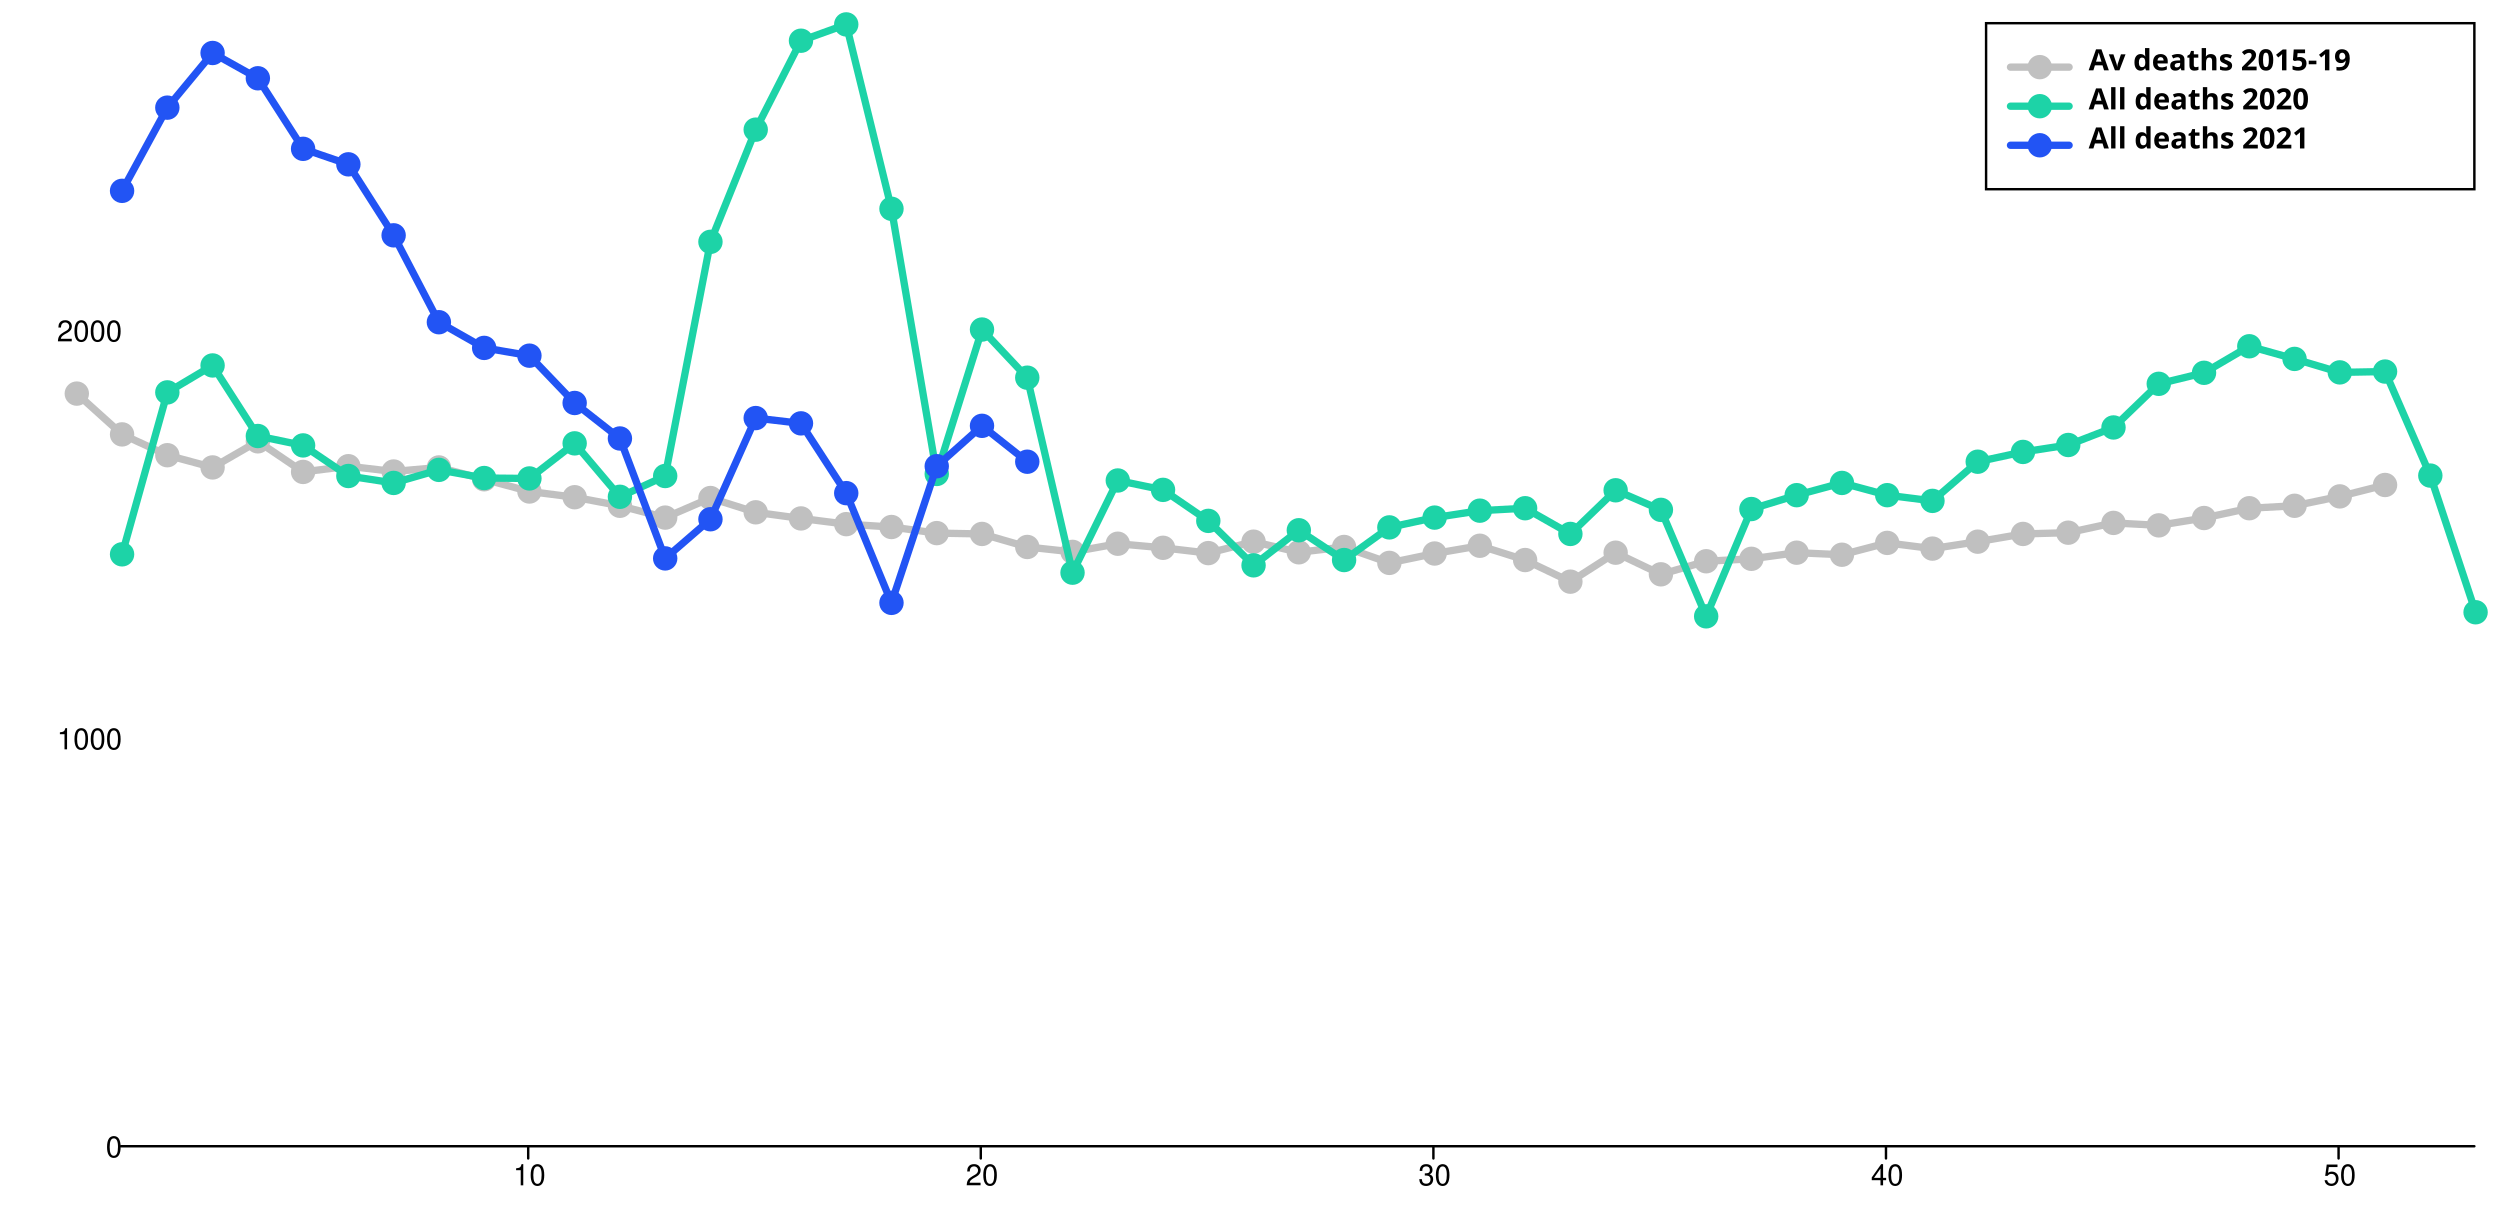
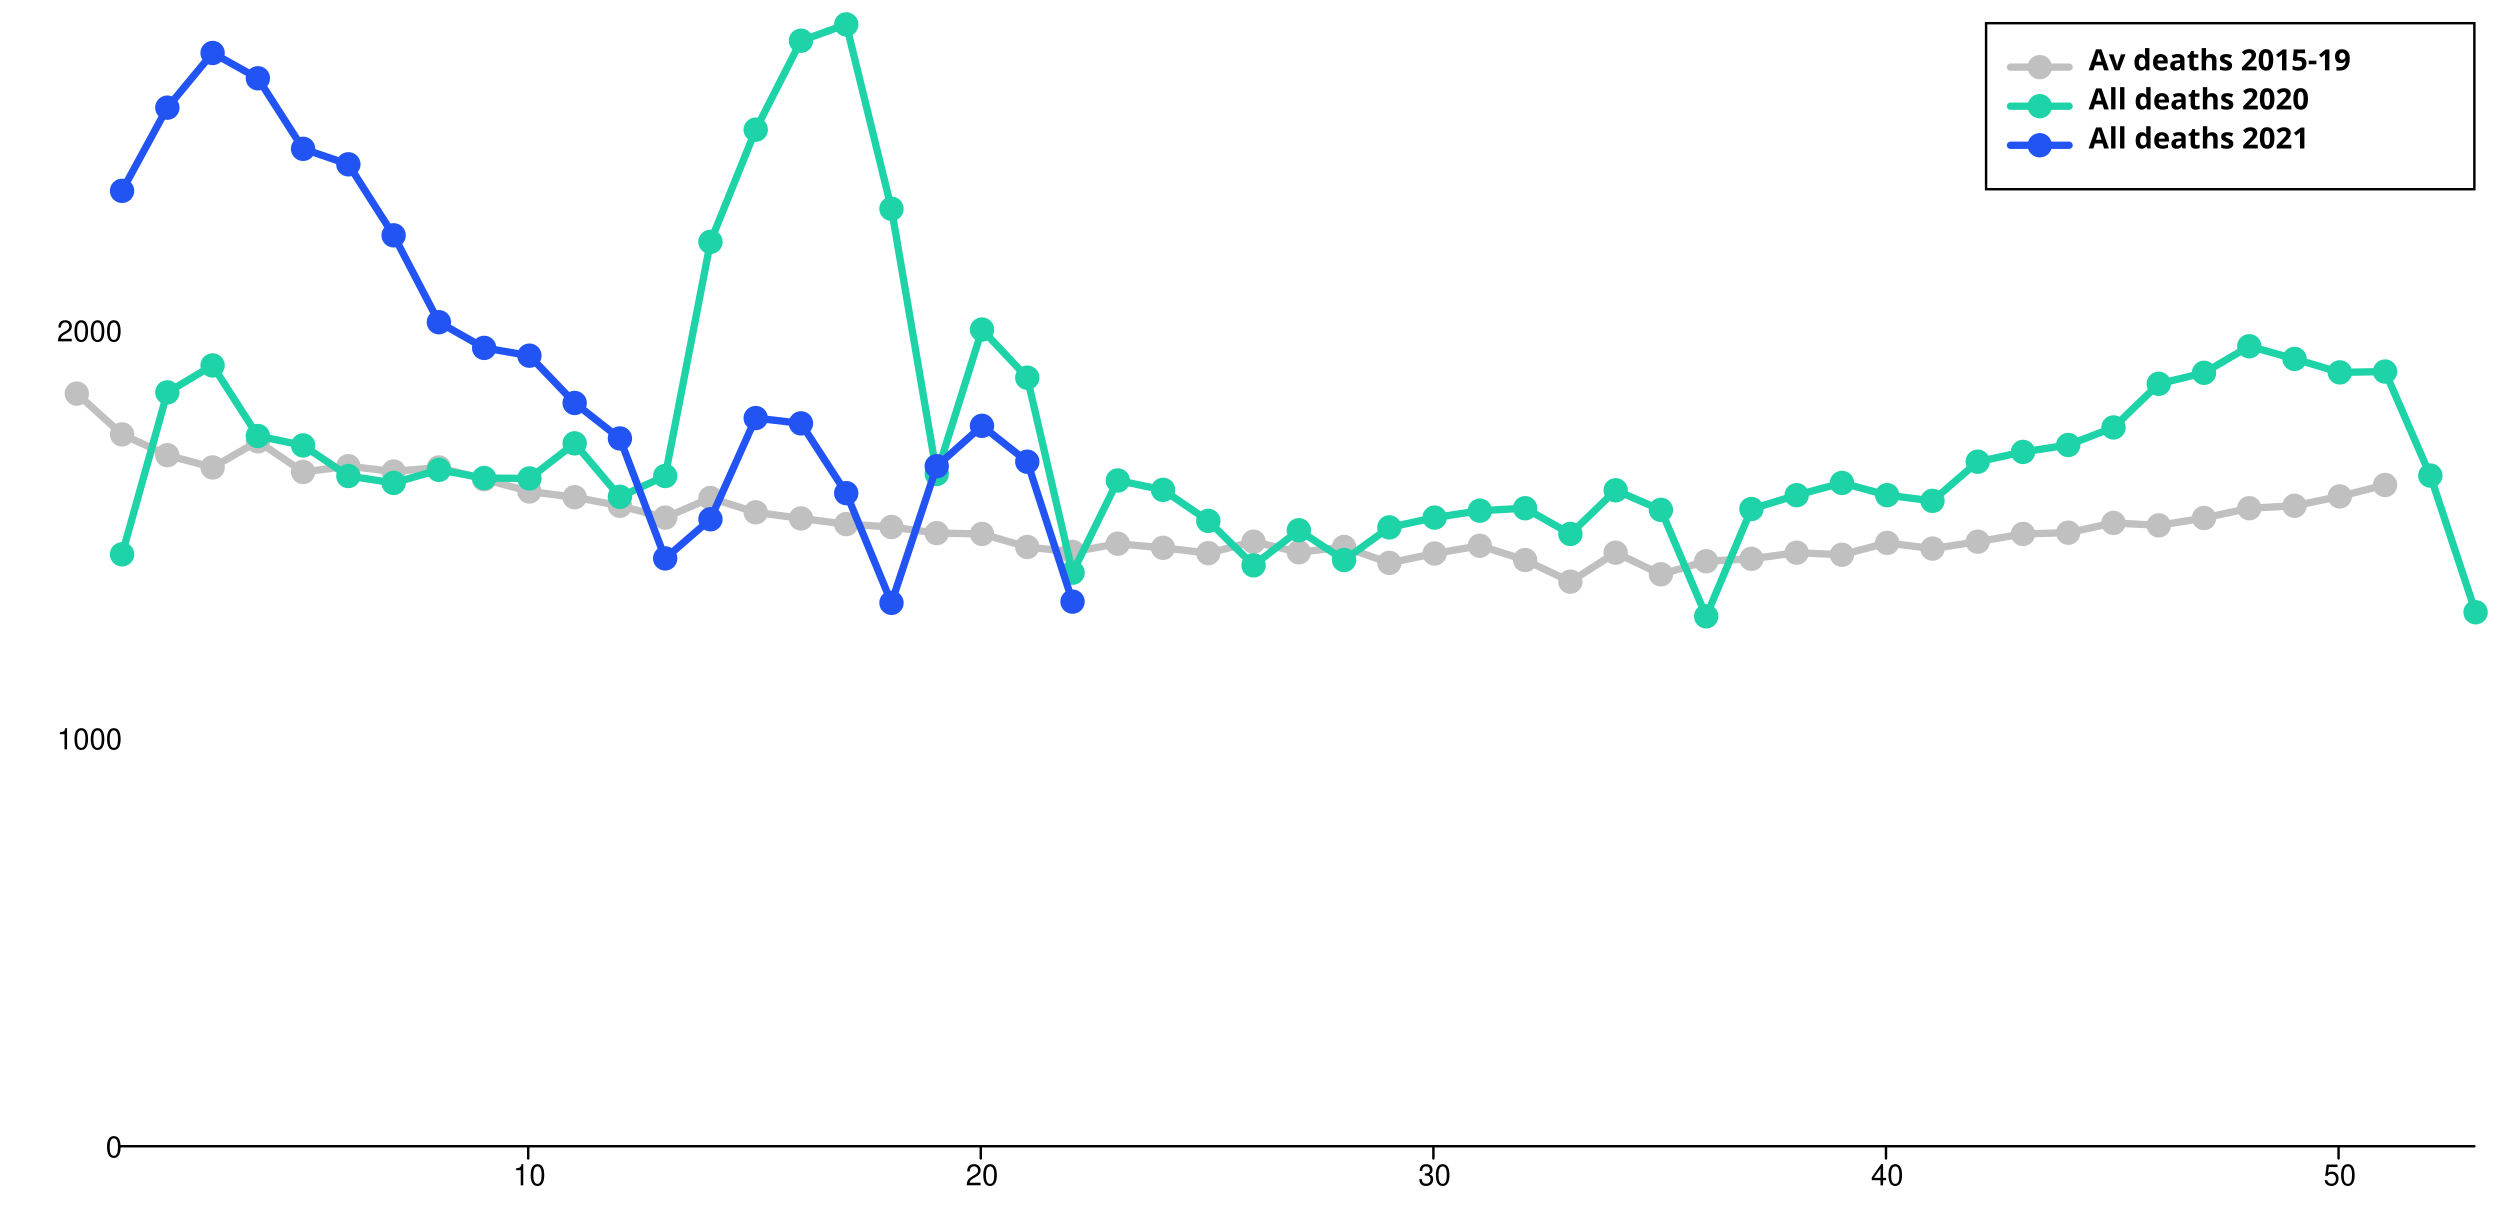
<svg xmlns="http://www.w3.org/2000/svg" width="1024" height="500" viewBox="0 0 1024 500" style="overflow:display" preserveAspectRatio="xMinYMin meet" overflow="visible">
  <defs>
    <style>
	.data-series path.line { fill-opacity: 0; stroke: black; }
	.data-series:hover path.line, .data-series.on path.line { cursor:pointer; }
	.data-series path.line.dotted { stroke-dasharray: 12 20 }
	#baseline:hover path.line, #baseline.on path.line { stroke-width: 5; }
	.data-series-0:hover circle, .data-series-0.on circle { display: inline; cursor:pointer; }
	#all-deaths-2020-under65:hover path.line, #all-deaths-2020-under65.on path.line { stroke-width: 5; }
	.data-series-1:hover circle, .data-series-1.on circle { display: inline; cursor:pointer; }
	#all-deaths-2021-under65:hover path.line, #all-deaths-2021-under65.on path.line { stroke-width: 5; }
	.data-series-2:hover circle, .data-series-2.on circle { display: inline; cursor:pointer; }
	.key rect { fill:transparent;stroke-width:1;stroke:black; }
	.key text { text-anchor:start;dominant-baseline:hanging;font-weight:bold;fill:black;stroke-width:0;font-family:sans-serif; }
	.graph-grid { font-family: "Helvetica Neue",Helvetica,Arial,"Lucida Grande",sans-serif; }
	.graph-grid line { stroke: black; stroke-width: 1; stroke-linecap: round; }
	.graph-grid.graph-grid-x text { text-anchor: middle; dominant-baseline: hanging; transform: translateY(10px); }
	.graph-grid.graph-grid-y text { text-anchor: end; dominant-baseline: middle; transform: translateX(-10px); }
	</style>
  </defs>
  <g class="graph-grid graph-grid-y">
    <line x1="49.50" y1="469.50" x2="1013.50" y2="469.50" data-left="50" />
    <text x="60" y="470" text-anchor="end">0</text>
    <text x="60" y="302.91" text-anchor="end">1000</text>
    <text x="60" y="135.819" text-anchor="end">2000</text>
    <text style="text-anchor:middle;dominant-baseline:hanging;font-weight:bold;transform: translateY(240px) rotate(-90deg);" />
  </g>
  <g class="graph-grid graph-grid-x">
    <line class="tick" x1="216.35" y1="469.50" x2="216.35" y2="474.50" />
    <text x="216.846" y="470" text-anchor="middle">10</text>
    <line class="tick" x1="401.73" y1="469.50" x2="401.73" y2="474.50" />
    <text x="402.231" y="470" text-anchor="middle">20</text>
    <line class="tick" x1="587.12" y1="469.50" x2="587.12" y2="474.50" />
    <text x="587.615" y="470" text-anchor="middle">30</text>
    <line class="tick" x1="772.50" y1="469.50" x2="772.50" y2="474.50" />
    <text x="773" y="470" text-anchor="middle">40</text>
    <line class="tick" x1="957.88" y1="469.50" x2="957.88" y2="474.50" />
    <text x="958.385" y="470" text-anchor="middle">50</text>
    <text style="text-anchor:middle;dominant-baseline:hanging;font-weight:bold;transform: translateY(240px) rotate(-90deg);" />
  </g>
  <g id="baseline" class="data-series data-series-0">
    <path d="M 31.46,161.22L 50.00,177.93L 68.54,186.45L 87.08,191.46L 105.62,180.77L 124.15,193.30L 142.69,190.96L 161.23,193.13L 179.77,191.46L 198.31,196.31L 216.85,201.32L 235.38,203.66L 253.92,207.17L 272.46,212.01L 291.00,203.99L 309.54,209.84L 328.08,212.35L 346.62,214.69L 365.15,215.86L 383.69,218.36L 402.23,218.70L 420.77,224.04L 439.31,226.05L 457.85,222.71L 476.38,224.38L 494.92,226.55L 513.46,221.87L 532.00,226.22L 550.54,224.04L 569.08,230.56L 587.62,226.72L 606.15,223.54L 624.69,229.39L 643.23,238.25L 661.77,226.38L 680.31,235.24L 698.85,229.89L 717.38,228.89L 735.92,226.38L 754.46,227.22L 773.00,222.37L 791.54,224.71L 810.08,221.87L 828.62,218.70L 847.15,218.19L 865.69,214.18L 884.23,215.19L 902.77,212.18L 921.31,208.17L 939.85,207.17L 958.38,203.32L 976.92,198.65" class="line" style="stroke:silver" stroke-width="3" stroke-linecap="round" />
    <circle cx="31.46" cy="161.22" data-y="1848.00" data-x="0" r="5" fill="silver" />
    <circle cx="50.00" cy="177.93" data-y="1748.00" data-x="1" r="5" fill="silver" />
    <circle cx="68.54" cy="186.45" data-y="1697.00" data-x="2" r="5" fill="silver" />
    <circle cx="87.08" cy="191.46" data-y="1667.00" data-x="3" r="5" fill="silver" />
    <circle cx="105.62" cy="180.77" data-y="1731.00" data-x="4" r="5" fill="silver" />
    <circle cx="124.15" cy="193.30" data-y="1656.00" data-x="5" r="5" fill="silver" />
    <circle cx="142.69" cy="190.96" data-y="1670.00" data-x="6" r="5" fill="silver" />
    <circle cx="161.23" cy="193.13" data-y="1657.00" data-x="7" r="5" fill="silver" />
    <circle cx="179.77" cy="191.46" data-y="1667.00" data-x="8" r="5" fill="silver" />
    <circle cx="198.31" cy="196.31" data-y="1638.00" data-x="9" r="5" fill="silver" />
    <circle cx="216.85" cy="201.32" data-y="1608.00" data-x="10" r="5" fill="silver" />
    <circle cx="235.38" cy="203.66" data-y="1594.00" data-x="11" r="5" fill="silver" />
    <circle cx="253.92" cy="207.17" data-y="1573.00" data-x="12" r="5" fill="silver" />
    <circle cx="272.46" cy="212.01" data-y="1544.00" data-x="13" r="5" fill="silver" />
    <circle cx="291.00" cy="203.99" data-y="1592.00" data-x="14" r="5" fill="silver" />
    <circle cx="309.54" cy="209.84" data-y="1557.00" data-x="15" r="5" fill="silver" />
    <circle cx="328.08" cy="212.35" data-y="1542.00" data-x="16" r="5" fill="silver" />
    <circle cx="346.62" cy="214.69" data-y="1528.00" data-x="17" r="5" fill="silver" />
    <circle cx="365.15" cy="215.86" data-y="1521.00" data-x="18" r="5" fill="silver" />
    <circle cx="383.69" cy="218.36" data-y="1506.00" data-x="19" r="5" fill="silver" />
    <circle cx="402.23" cy="218.70" data-y="1504.00" data-x="20" r="5" fill="silver" />
    <circle cx="420.77" cy="224.04" data-y="1472.00" data-x="21" r="5" fill="silver" />
    <circle cx="439.31" cy="226.05" data-y="1460.00" data-x="22" r="5" fill="silver" />
    <circle cx="457.85" cy="222.71" data-y="1480.00" data-x="23" r="5" fill="silver" />
    <circle cx="476.38" cy="224.38" data-y="1470.00" data-x="24" r="5" fill="silver" />
    <circle cx="494.92" cy="226.55" data-y="1457.00" data-x="25" r="5" fill="silver" />
    <circle cx="513.46" cy="221.87" data-y="1485.00" data-x="26" r="5" fill="silver" />
    <circle cx="532.00" cy="226.22" data-y="1459.00" data-x="27" r="5" fill="silver" />
    <circle cx="550.54" cy="224.04" data-y="1472.00" data-x="28" r="5" fill="silver" />
    <circle cx="569.08" cy="230.56" data-y="1433.00" data-x="29" r="5" fill="silver" />
    <circle cx="587.62" cy="226.72" data-y="1456.00" data-x="30" r="5" fill="silver" />
    <circle cx="606.15" cy="223.54" data-y="1475.00" data-x="31" r="5" fill="silver" />
    <circle cx="624.69" cy="229.39" data-y="1440.00" data-x="32" r="5" fill="silver" />
    <circle cx="643.23" cy="238.25" data-y="1387.00" data-x="33" r="5" fill="silver" />
    <circle cx="661.77" cy="226.38" data-y="1458.00" data-x="34" r="5" fill="silver" />
    <circle cx="680.31" cy="235.24" data-y="1405.00" data-x="35" r="5" fill="silver" />
    <circle cx="698.85" cy="229.89" data-y="1437.00" data-x="36" r="5" fill="silver" />
    <circle cx="717.38" cy="228.89" data-y="1443.00" data-x="37" r="5" fill="silver" />
    <circle cx="735.92" cy="226.38" data-y="1458.00" data-x="38" r="5" fill="silver" />
    <circle cx="754.46" cy="227.22" data-y="1453.00" data-x="39" r="5" fill="silver" />
    <circle cx="773.00" cy="222.37" data-y="1482.00" data-x="40" r="5" fill="silver" />
    <circle cx="791.54" cy="224.71" data-y="1468.00" data-x="41" r="5" fill="silver" />
    <circle cx="810.08" cy="221.87" data-y="1485.00" data-x="42" r="5" fill="silver" />
    <circle cx="828.62" cy="218.70" data-y="1504.00" data-x="43" r="5" fill="silver" />
    <circle cx="847.15" cy="218.19" data-y="1507.00" data-x="44" r="5" fill="silver" />
    <circle cx="865.69" cy="214.18" data-y="1531.00" data-x="45" r="5" fill="silver" />
    <circle cx="884.23" cy="215.19" data-y="1525.00" data-x="46" r="5" fill="silver" />
    <circle cx="902.77" cy="212.18" data-y="1543.00" data-x="47" r="5" fill="silver" />
    <circle cx="921.31" cy="208.17" data-y="1567.00" data-x="48" r="5" fill="silver" />
    <circle cx="939.85" cy="207.17" data-y="1573.00" data-x="49" r="5" fill="silver" />
    <circle cx="958.38" cy="203.32" data-y="1596.00" data-x="50" r="5" fill="silver" />
    <circle cx="976.92" cy="198.65" data-y="1624.00" data-x="51" r="5" fill="silver" />
  </g>
  <g id="all-deaths-2020-under65" class="data-series data-series-1">
    <path d="M 50.00,227.05L 68.54,160.72L 87.08,149.69L 105.62,178.59L 124.15,182.44L 142.69,194.97L 161.23,197.81L 179.77,192.46L 198.31,195.80L 216.85,195.97L 235.38,181.60L 253.92,203.49L 272.46,194.97L 291.00,99.06L 309.54,53.11L 328.08,16.68L 346.62,10.00L 365.15,85.52L 383.69,194.13L 402.23,134.98L 420.77,154.70L 439.31,234.57L 457.85,196.81L 476.38,200.65L 494.92,213.35L 513.46,231.56L 532.00,217.19L 550.54,229.39L 569.08,216.02L 587.62,212.01L 606.15,209.17L 624.69,208.17L 643.23,218.70L 661.77,200.82L 680.31,208.84L 698.85,252.45L 717.38,208.50L 735.92,202.82L 754.46,197.81L 773.00,202.82L 791.54,205.16L 810.08,189.12L 828.62,185.11L 847.15,182.27L 865.69,175.09L 884.23,157.21L 902.77,152.70L 921.31,141.83L 939.85,147.01L 958.38,152.53L 976.92,152.19L 995.46,194.80L 1014.00,250.78" class="line" style="stroke:#1DD3A7" stroke-width="3" stroke-linecap="round" />
    <circle cx="50.00" cy="227.05" data-y="1454.00" data-x="1" r="5" fill="#1DD3A7" />
    <circle cx="68.54" cy="160.72" data-y="1851.00" data-x="2" r="5" fill="#1DD3A7" />
    <circle cx="87.08" cy="149.69" data-y="1917.00" data-x="3" r="5" fill="#1DD3A7" />
    <circle cx="105.62" cy="178.59" data-y="1744.00" data-x="4" r="5" fill="#1DD3A7" />
    <circle cx="124.15" cy="182.44" data-y="1721.00" data-x="5" r="5" fill="#1DD3A7" />
    <circle cx="142.69" cy="194.97" data-y="1646.00" data-x="6" r="5" fill="#1DD3A7" />
    <circle cx="161.23" cy="197.81" data-y="1629.00" data-x="7" r="5" fill="#1DD3A7" />
    <circle cx="179.77" cy="192.46" data-y="1661.00" data-x="8" r="5" fill="#1DD3A7" />
    <circle cx="198.31" cy="195.80" data-y="1641.00" data-x="9" r="5" fill="#1DD3A7" />
    <circle cx="216.85" cy="195.97" data-y="1640.00" data-x="10" r="5" fill="#1DD3A7" />
    <circle cx="235.38" cy="181.60" data-y="1726.00" data-x="11" r="5" fill="#1DD3A7" />
    <circle cx="253.92" cy="203.49" data-y="1595.00" data-x="12" r="5" fill="#1DD3A7" />
    <circle cx="272.46" cy="194.97" data-y="1646.00" data-x="13" r="5" fill="#1DD3A7" />
    <circle cx="291.00" cy="99.06" data-y="2220.00" data-x="14" r="5" fill="#1DD3A7" />
    <circle cx="309.54" cy="53.11" data-y="2495.00" data-x="15" r="5" fill="#1DD3A7" />
    <circle cx="328.08" cy="16.68" data-y="2713.00" data-x="16" r="5" fill="#1DD3A7" />
    <circle cx="346.62" cy="10.00" data-y="2753.00" data-x="17" r="5" fill="#1DD3A7" />
    <circle cx="365.15" cy="85.52" data-y="2301.00" data-x="18" r="5" fill="#1DD3A7" />
    <circle cx="383.69" cy="194.13" data-y="1651.00" data-x="19" r="5" fill="#1DD3A7" />
    <circle cx="402.23" cy="134.98" data-y="2005.00" data-x="20" r="5" fill="#1DD3A7" />
    <circle cx="420.77" cy="154.70" data-y="1887.00" data-x="21" r="5" fill="#1DD3A7" />
    <circle cx="439.31" cy="234.57" data-y="1409.00" data-x="22" r="5" fill="#1DD3A7" />
    <circle cx="457.85" cy="196.81" data-y="1635.00" data-x="23" r="5" fill="#1DD3A7" />
    <circle cx="476.38" cy="200.65" data-y="1612.00" data-x="24" r="5" fill="#1DD3A7" />
    <circle cx="494.92" cy="213.35" data-y="1536.00" data-x="25" r="5" fill="#1DD3A7" />
    <circle cx="513.46" cy="231.56" data-y="1427.00" data-x="26" r="5" fill="#1DD3A7" />
    <circle cx="532.00" cy="217.19" data-y="1513.00" data-x="27" r="5" fill="#1DD3A7" />
    <circle cx="550.54" cy="229.39" data-y="1440.00" data-x="28" r="5" fill="#1DD3A7" />
    <circle cx="569.08" cy="216.02" data-y="1520.00" data-x="29" r="5" fill="#1DD3A7" />
    <circle cx="587.62" cy="212.01" data-y="1544.00" data-x="30" r="5" fill="#1DD3A7" />
    <circle cx="606.15" cy="209.17" data-y="1561.00" data-x="31" r="5" fill="#1DD3A7" />
    <circle cx="624.69" cy="208.17" data-y="1567.00" data-x="32" r="5" fill="#1DD3A7" />
    <circle cx="643.23" cy="218.70" data-y="1504.00" data-x="33" r="5" fill="#1DD3A7" />
    <circle cx="661.77" cy="200.82" data-y="1611.00" data-x="34" r="5" fill="#1DD3A7" />
    <circle cx="680.31" cy="208.84" data-y="1563.00" data-x="35" r="5" fill="#1DD3A7" />
    <circle cx="698.85" cy="252.45" data-y="1302.00" data-x="36" r="5" fill="#1DD3A7" />
    <circle cx="717.38" cy="208.50" data-y="1565.00" data-x="37" r="5" fill="#1DD3A7" />
    <circle cx="735.92" cy="202.82" data-y="1599.00" data-x="38" r="5" fill="#1DD3A7" />
    <circle cx="754.46" cy="197.81" data-y="1629.00" data-x="39" r="5" fill="#1DD3A7" />
    <circle cx="773.00" cy="202.82" data-y="1599.00" data-x="40" r="5" fill="#1DD3A7" />
    <circle cx="791.54" cy="205.16" data-y="1585.00" data-x="41" r="5" fill="#1DD3A7" />
    <circle cx="810.08" cy="189.12" data-y="1681.00" data-x="42" r="5" fill="#1DD3A7" />
    <circle cx="828.62" cy="185.11" data-y="1705.00" data-x="43" r="5" fill="#1DD3A7" />
    <circle cx="847.15" cy="182.27" data-y="1722.00" data-x="44" r="5" fill="#1DD3A7" />
    <circle cx="865.69" cy="175.09" data-y="1765.00" data-x="45" r="5" fill="#1DD3A7" />
    <circle cx="884.23" cy="157.21" data-y="1872.00" data-x="46" r="5" fill="#1DD3A7" />
    <circle cx="902.77" cy="152.70" data-y="1899.00" data-x="47" r="5" fill="#1DD3A7" />
    <circle cx="921.31" cy="141.83" data-y="1964.00" data-x="48" r="5" fill="#1DD3A7" />
    <circle cx="939.85" cy="147.01" data-y="1933.00" data-x="49" r="5" fill="#1DD3A7" />
    <circle cx="958.38" cy="152.53" data-y="1900.00" data-x="50" r="5" fill="#1DD3A7" />
    <circle cx="976.92" cy="152.19" data-y="1902.00" data-x="51" r="5" fill="#1DD3A7" />
    <circle cx="995.46" cy="194.80" data-y="1647.00" data-x="52" r="5" fill="#1DD3A7" />
    <circle cx="1014.00" cy="250.78" data-y="1312.00" data-x="53" r="5" fill="#1DD3A7" />
  </g>
  <g id="all-deaths-2021-under65" class="data-series data-series-2">
-     <path d="M 50.00,78.17L 68.54,44.09L 87.08,21.70L 105.62,32.06L 124.15,60.96L 142.69,67.31L 161.23,96.39L 179.77,131.98L 198.31,142.50L 216.85,145.68L 235.38,165.06L 253.92,179.60L 272.46,228.72L 291.00,212.68L 309.54,171.24L 328.08,173.41L 346.62,201.99L 365.15,246.93L 383.69,190.96L 402.23,174.42L 420.77,189.12" class="line" style="stroke:#2254F4" stroke-width="3" stroke-linecap="round" />
+     <path d="M 50.00,78.17L 68.54,44.09L 87.08,21.70L 105.62,32.06L 124.15,60.96L 142.69,67.31L 161.23,96.39L 179.77,131.98L 198.31,142.50L 216.85,145.68L 235.38,165.06L 253.92,179.60L 272.46,228.72L 291.00,212.68L 309.54,171.24L 328.08,173.41L 346.62,201.99L 365.15,246.93L 383.69,190.96L 402.23,174.42L 420.77,189.12L 439.31,246.43" class="line" style="stroke:#2254F4" stroke-width="3" stroke-linecap="round" />
    <circle cx="50.00" cy="78.17" data-y="2345.00" data-x="1" r="5" fill="#2254F4" />
    <circle cx="68.54" cy="44.09" data-y="2549.00" data-x="2" r="5" fill="#2254F4" />
    <circle cx="87.08" cy="21.70" data-y="2683.00" data-x="3" r="5" fill="#2254F4" />
    <circle cx="105.62" cy="32.06" data-y="2621.00" data-x="4" r="5" fill="#2254F4" />
    <circle cx="124.15" cy="60.96" data-y="2448.00" data-x="5" r="5" fill="#2254F4" />
    <circle cx="142.69" cy="67.31" data-y="2410.00" data-x="6" r="5" fill="#2254F4" />
    <circle cx="161.23" cy="96.39" data-y="2236.00" data-x="7" r="5" fill="#2254F4" />
    <circle cx="179.77" cy="131.98" data-y="2023.00" data-x="8" r="5" fill="#2254F4" />
    <circle cx="198.31" cy="142.50" data-y="1960.00" data-x="9" r="5" fill="#2254F4" />
    <circle cx="216.85" cy="145.68" data-y="1941.00" data-x="10" r="5" fill="#2254F4" />
    <circle cx="235.38" cy="165.06" data-y="1825.00" data-x="11" r="5" fill="#2254F4" />
    <circle cx="253.92" cy="179.60" data-y="1738.00" data-x="12" r="5" fill="#2254F4" />
    <circle cx="272.46" cy="228.72" data-y="1444.00" data-x="13" r="5" fill="#2254F4" />
    <circle cx="291.00" cy="212.68" data-y="1540.00" data-x="14" r="5" fill="#2254F4" />
    <circle cx="309.54" cy="171.24" data-y="1788.00" data-x="15" r="5" fill="#2254F4" />
    <circle cx="328.08" cy="173.41" data-y="1775.00" data-x="16" r="5" fill="#2254F4" />
    <circle cx="346.62" cy="201.99" data-y="1604.00" data-x="17" r="5" fill="#2254F4" />
    <circle cx="365.15" cy="246.93" data-y="1335.00" data-x="18" r="5" fill="#2254F4" />
    <circle cx="383.69" cy="190.96" data-y="1670.00" data-x="19" r="5" fill="#2254F4" />
    <circle cx="402.23" cy="174.42" data-y="1769.00" data-x="20" r="5" fill="#2254F4" />
    <circle cx="420.77" cy="189.12" data-y="1681.00" data-x="21" r="5" fill="#2254F4" />
+     <circle cx="439.31" cy="246.43" data-y="1338.00" data-x="22" r="5" fill="#2254F4" />
  </g>
  <g class="key">
    <rect x="813.5" y="9.5" width="200" height="68" />
    <g id="baseline-key">&gt;	<text x="823.5" y="19.5">
        <tspan dx="32" dy="0">Av deaths 2015-19</tspan>
      </text>
      <path d="M823.50,27.50 l 24 0" class="line" style="stroke:silver" stroke-width="3" stroke-linecap="round" />
      <circle cx="835.50" cy="27.50" r="5" fill="silver" />
    </g>
    <g id="all-deaths-2020-under65-key">&gt;	<text x="823.5" y="35.5">
        <tspan dx="32" dy="0">All deaths 2020</tspan>
      </text>
      <path d="M823.50,43.50 l 24 0" class="line" style="stroke:#1DD3A7" stroke-width="3" stroke-linecap="round" />
      <circle cx="835.50" cy="43.50" r="5" fill="#1DD3A7" />
    </g>
    <g id="all-deaths-2021-under65-key">&gt;	<text x="823.5" y="51.5">
        <tspan dx="32" dy="0">All deaths 2021</tspan>
      </text>
      <path d="M823.50,59.50 l 24 0" class="line" style="stroke:#2254F4" stroke-width="3" stroke-linecap="round" />
      <circle cx="835.50" cy="59.50" r="5" fill="#2254F4" />
    </g>
  </g>
</svg>
